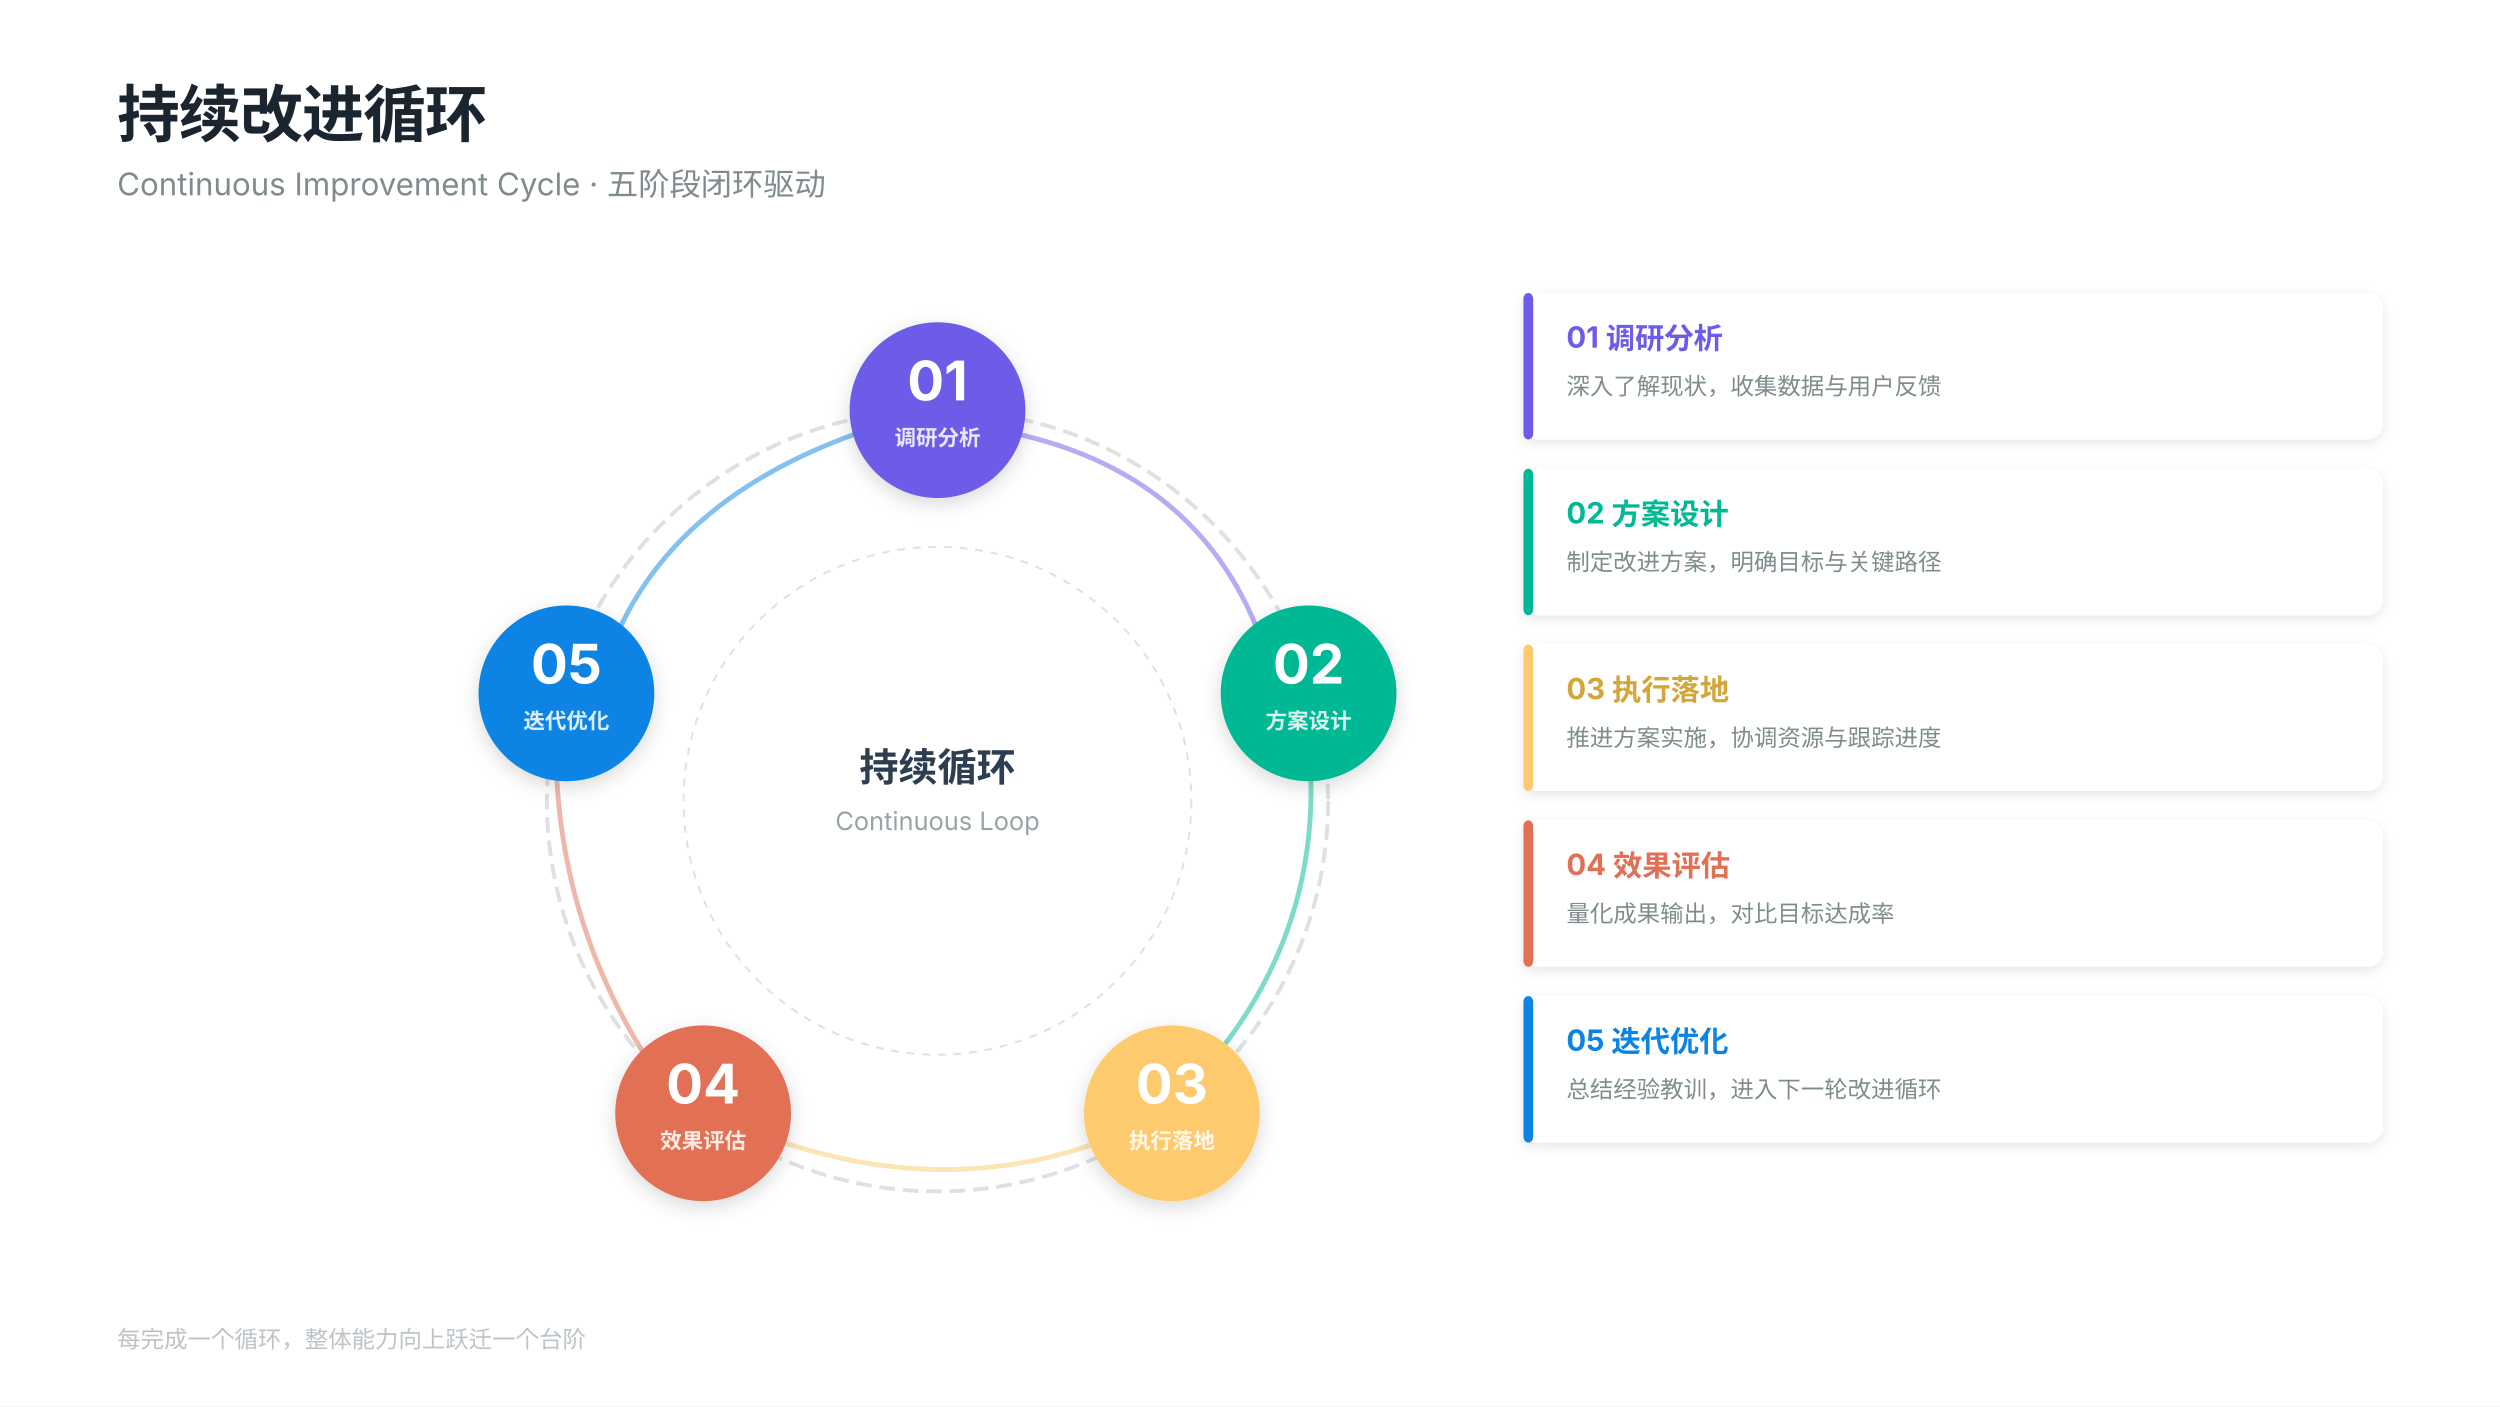
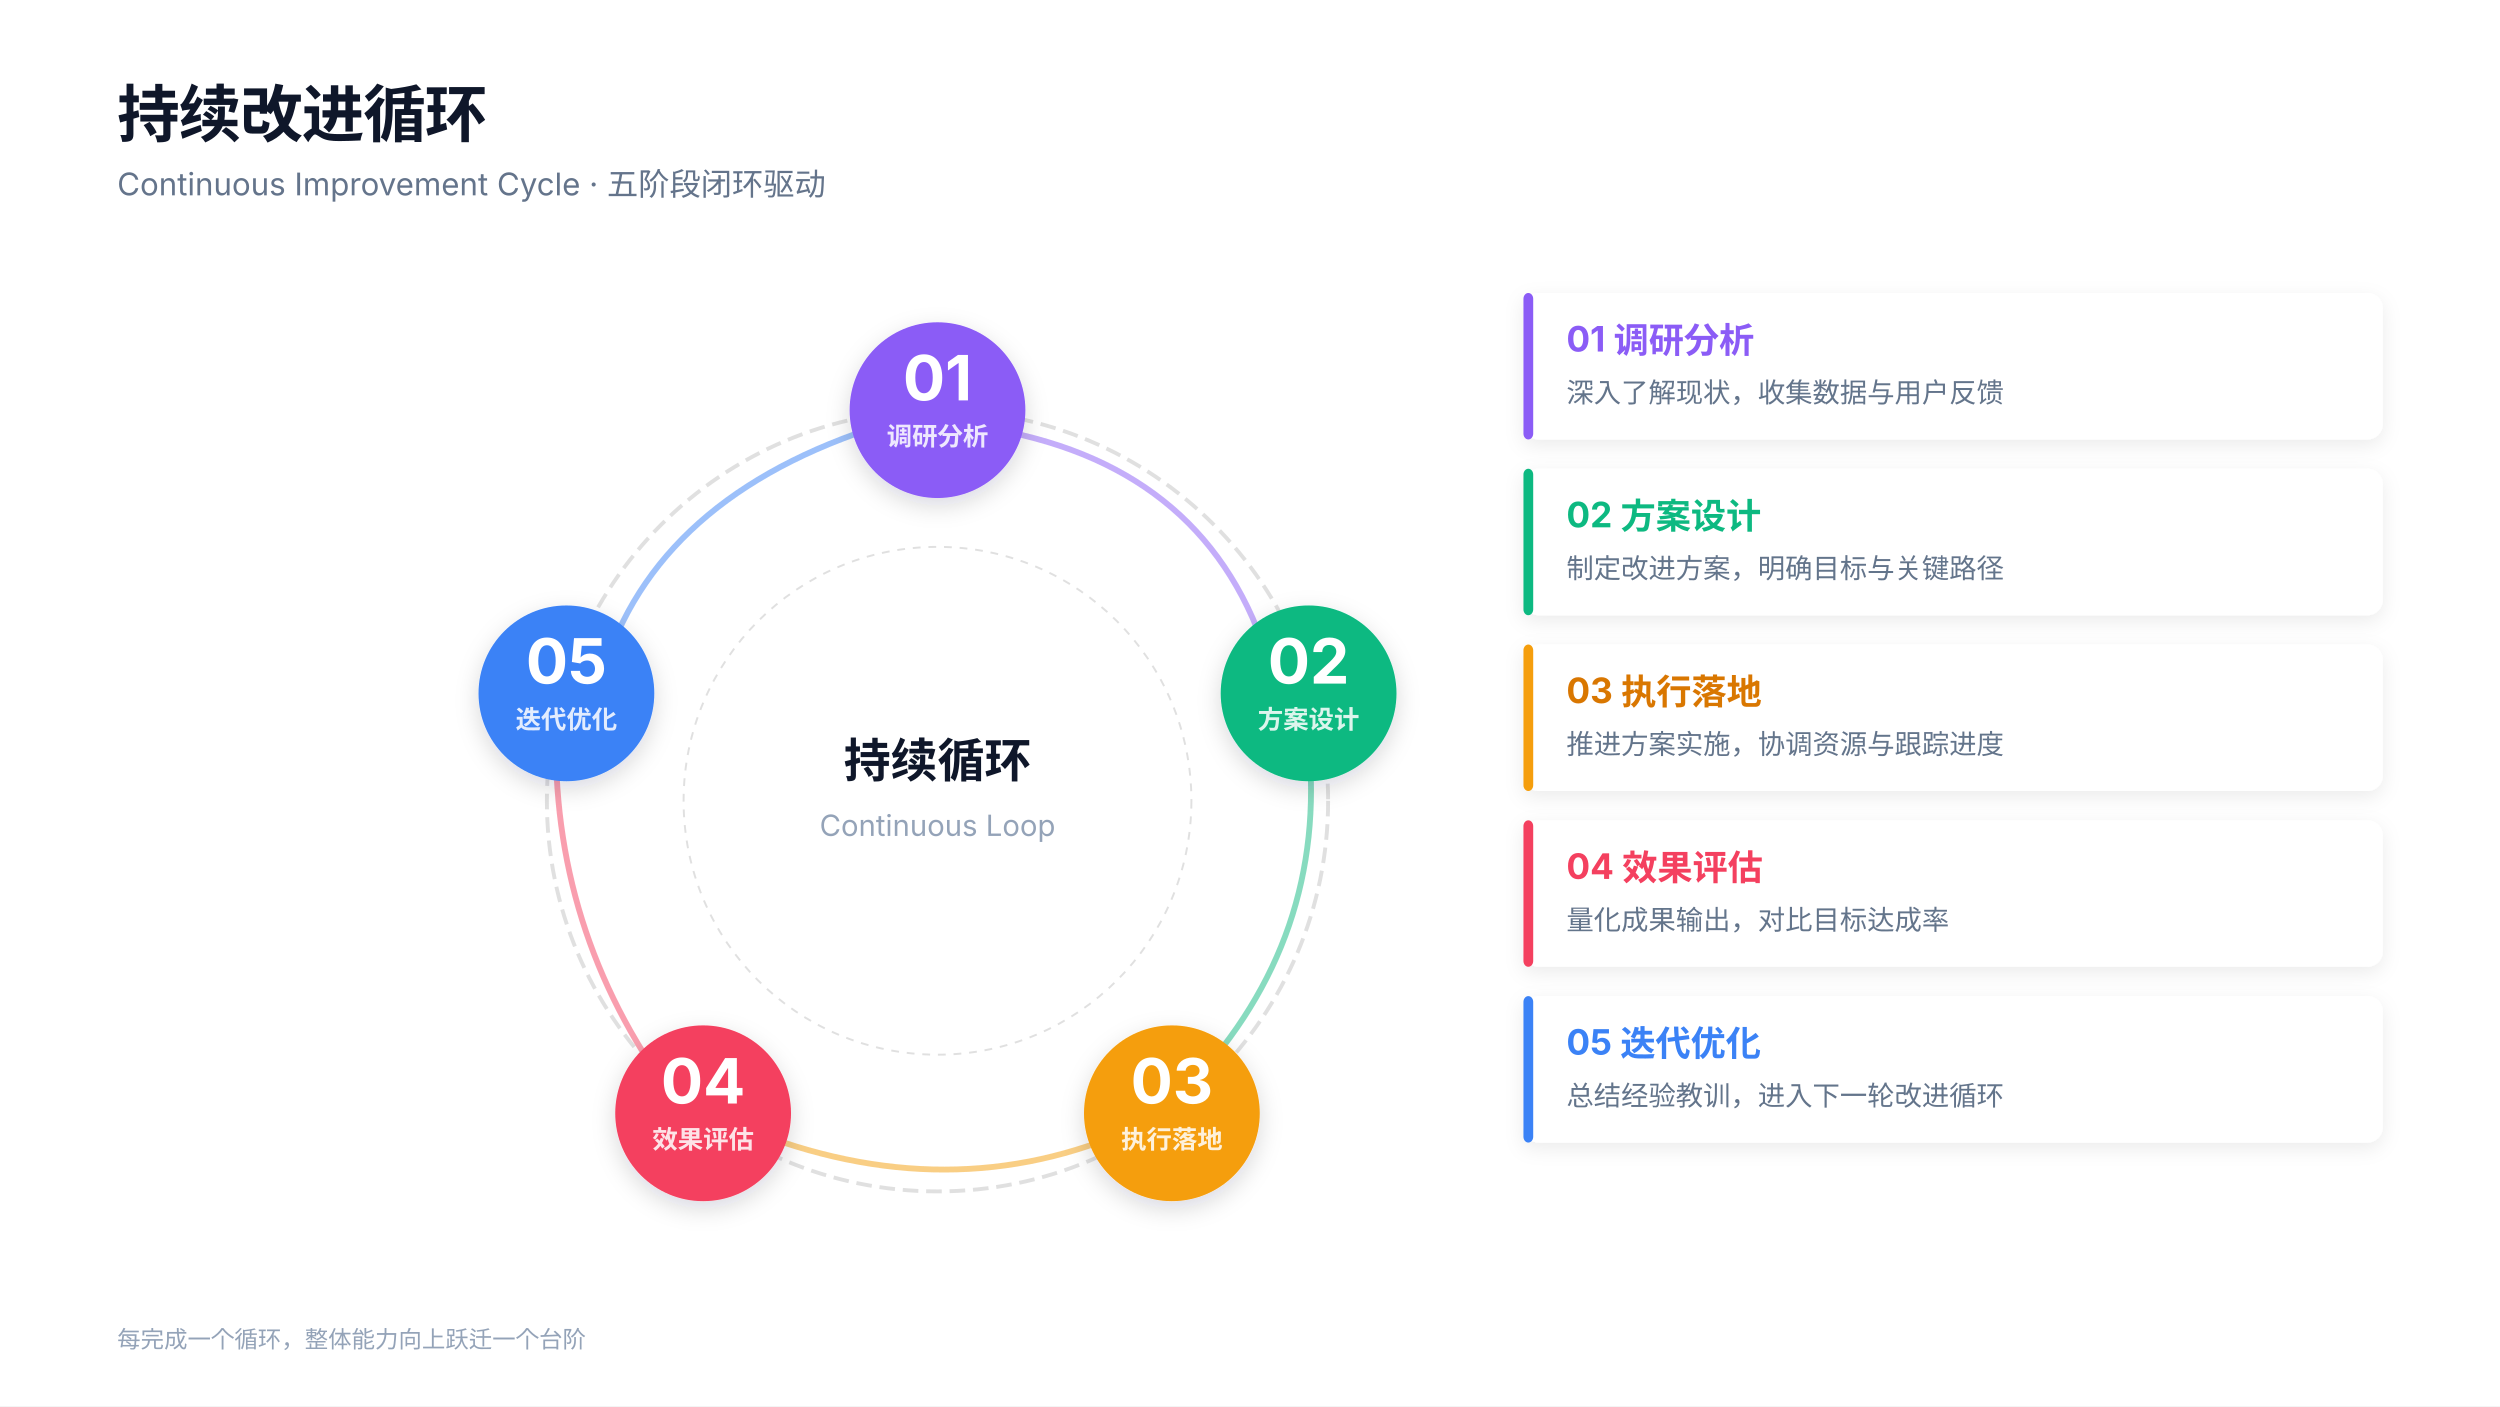
<svg xmlns="http://www.w3.org/2000/svg" viewBox="0 0 1280 720" width="1280" height="720">
  <defs>
    <filter id="nodeShadow" x="-30%" y="-30%" width="160%" height="160%">
-       <feGaussianBlur in="SourceAlpha" stdDeviation="5" />
-       <feOffset dx="0" dy="3" result="offsetblur" />
-       <feComponentTransfer>
-         <feFuncA type="linear" slope="0.15" />
-       </feComponentTransfer>
+       <feGaussianBlur in="SourceAlpha" stdDeviation="6" />
+       <feOffset dx="0" dy="4" result="offsetblur" />
+       <feFlood flood-color="#0F172A" flood-opacity="0.15" result="shadowColor" />
+       <feComposite in="shadowColor" in2="offsetblur" operator="in" result="shadow" />
      <feMerge>
-         <feMergeNode />
+         <feMergeNode in="shadow" />
        <feMergeNode in="SourceGraphic" />
      </feMerge>
    </filter>
    <filter id="cardShadow" x="-20%" y="-20%" width="140%" height="140%">
-       <feGaussianBlur in="SourceAlpha" stdDeviation="3" />
-       <feOffset dx="0" dy="2" result="offsetblur" />
-       <feComponentTransfer>
-         <feFuncA type="linear" slope="0.1" />
-       </feComponentTransfer>
+       <feGaussianBlur in="SourceAlpha" stdDeviation="5" />
+       <feOffset dx="0" dy="3" result="offsetblur" />
+       <feFlood flood-color="#0F172A" flood-opacity="0.08" result="shadowColor" />
+       <feComposite in="shadowColor" in2="offsetblur" operator="in" result="shadow" />
      <feMerge>
-         <feMergeNode />
+         <feMergeNode in="shadow" />
        <feMergeNode in="SourceGraphic" />
      </feMerge>
    </filter>
  </defs>
  <rect width="1280" height="720" fill="#FFFFFF" />
-   <text x="60" y="70" font-family="-apple-system, BlinkMacSystemFont, 'Segoe UI', sans-serif" font-size="32" font-weight="700" fill="#1A252F" letter-spacing="-0.5">持续改进循环</text>
-   <text x="60" y="100" font-family="-apple-system, BlinkMacSystemFont, 'Segoe UI', sans-serif" font-size="16" fill="#7F8C8D">Continuous Improvement Cycle · 五阶段闭环驱动</text>
+   <text x="60" y="70" font-family="-apple-system, BlinkMacSystemFont, 'Segoe UI', sans-serif" font-size="32" font-weight="700" fill="#0F172A" letter-spacing="-0.5">
+     <tspan>持续改进循环</tspan>
+   </text>
+   <text x="60" y="100" font-family="-apple-system, BlinkMacSystemFont, 'Segoe UI', sans-serif" font-size="16" fill="#64748B">
+     <tspan>Continuous Improvement Cycle · 五阶段闭环驱动</tspan>
+   </text>
  <circle cx="480" cy="410" r="200" fill="none" stroke="#E0E0E0" stroke-width="2" stroke-dasharray="8,4" />
  <circle cx="480" cy="410" r="130" fill="none" stroke="#E0E0E0" stroke-width="1" stroke-dasharray="4,4" />
-   <text x="480" y="400" text-anchor="middle" font-family="-apple-system, BlinkMacSystemFont, 'Segoe UI', sans-serif" font-size="20" font-weight="800" fill="#2C3E50">持续循环</text>
-   <text x="480" y="425" text-anchor="middle" font-family="-apple-system, BlinkMacSystemFont, 'Segoe UI', sans-serif" font-size="13" fill="#95A5A6">Continuous Loop</text>
-   <path d="M 510,220 Q 620,240 650,340" stroke="#6C5CE7" stroke-width="2.5" fill="none" stroke-opacity="0.5" />
-   <polygon points="655,340 645,332 648,348" fill="#6C5CE7" fill-opacity="0.6" />
-   <path d="M 670,380 Q 680,480 610,555" stroke="#00B894" stroke-width="2.5" fill="none" stroke-opacity="0.5" />
-   <polygon points="605,558 618,552 610,565" fill="#00B894" fill-opacity="0.6" />
-   <path d="M 575,580 Q 480,620 375,575" stroke="#FDCB6E" stroke-width="2.5" fill="none" stroke-opacity="0.5" />
-   <polygon points="372,572 380,584 368,580" fill="#FDCB6E" fill-opacity="0.6" />
-   <path d="M 340,555 Q 280,470 285,365" stroke="#E17055" stroke-width="2.5" fill="none" stroke-opacity="0.5" />
-   <polygon points="287,360 278,372 294,368" fill="#E17055" fill-opacity="0.6" />
-   <path d="M 310,340 Q 340,250 460,215" stroke="#0984E3" stroke-width="2.5" fill="none" stroke-opacity="0.5" />
-   <polygon points="462,213 452,206 454,222" fill="#0984E3" fill-opacity="0.6" />
-   <circle cx="480" cy="210" r="45" fill="#6C5CE7" filter="url(#nodeShadow)" />
-   <text x="480" y="205" text-anchor="middle" font-family="-apple-system, BlinkMacSystemFont, 'Segoe UI', sans-serif" font-size="28" font-weight="700" fill="#FFFFFF">01</text>
-   <text x="480" y="228" text-anchor="middle" font-family="-apple-system, BlinkMacSystemFont, 'Segoe UI', sans-serif" font-size="11" font-weight="600" fill="#FFFFFF" fill-opacity="0.85">调研分析</text>
-   <circle cx="670" cy="355" r="45" fill="#00B894" filter="url(#nodeShadow)" />
-   <text x="670" y="350" text-anchor="middle" font-family="-apple-system, BlinkMacSystemFont, 'Segoe UI', sans-serif" font-size="28" font-weight="700" fill="#FFFFFF">02</text>
-   <text x="670" y="373" text-anchor="middle" font-family="-apple-system, BlinkMacSystemFont, 'Segoe UI', sans-serif" font-size="11" font-weight="600" fill="#FFFFFF" fill-opacity="0.85">方案设计</text>
-   <circle cx="600" cy="570" r="45" fill="#FDCB6E" filter="url(#nodeShadow)" />
-   <text x="600" y="565" text-anchor="middle" font-family="-apple-system, BlinkMacSystemFont, 'Segoe UI', sans-serif" font-size="28" font-weight="700" fill="#FFFFFF">03</text>
-   <text x="600" y="588" text-anchor="middle" font-family="-apple-system, BlinkMacSystemFont, 'Segoe UI', sans-serif" font-size="11" font-weight="600" fill="#FFFFFF" fill-opacity="0.85">执行落地</text>
-   <circle cx="360" cy="570" r="45" fill="#E17055" filter="url(#nodeShadow)" />
-   <text x="360" y="565" text-anchor="middle" font-family="-apple-system, BlinkMacSystemFont, 'Segoe UI', sans-serif" font-size="28" font-weight="700" fill="#FFFFFF">04</text>
-   <text x="360" y="588" text-anchor="middle" font-family="-apple-system, BlinkMacSystemFont, 'Segoe UI', sans-serif" font-size="11" font-weight="600" fill="#FFFFFF" fill-opacity="0.85">效果评估</text>
-   <circle cx="290" cy="355" r="45" fill="#0984E3" filter="url(#nodeShadow)" />
-   <text x="290" y="350" text-anchor="middle" font-family="-apple-system, BlinkMacSystemFont, 'Segoe UI', sans-serif" font-size="28" font-weight="700" fill="#FFFFFF">05</text>
-   <text x="290" y="373" text-anchor="middle" font-family="-apple-system, BlinkMacSystemFont, 'Segoe UI', sans-serif" font-size="11" font-weight="600" fill="#FFFFFF" fill-opacity="0.85">迭代优化</text>
-   <g filter="url(#cardShadow)">
-     <rect x="780" y="150" width="440" height="75" rx="8" fill="#FFFFFF" />
-     <rect x="780" y="150" width="5" height="75" rx="3" fill="#6C5CE7" />
-     <text x="802" y="178" font-family="-apple-system, BlinkMacSystemFont, 'Segoe UI', sans-serif" font-size="15" font-weight="700" fill="#6C5CE7">01 调研分析</text>
-     <text x="802" y="202" font-family="-apple-system, BlinkMacSystemFont, 'Segoe UI', sans-serif" font-size="12" fill="#7F8C8D">深入了解现状，收集数据与用户反馈</text>
+   <text x="480" y="398" text-anchor="middle" font-family="-apple-system, BlinkMacSystemFont, 'Segoe UI', sans-serif" font-size="24" font-weight="800" fill="#0F172A">
+     <tspan>持续循环</tspan>
+   </text>
+   <text x="480" y="428" text-anchor="middle" font-family="-apple-system, BlinkMacSystemFont, 'Segoe UI', sans-serif" font-size="15" fill="#94A3B8">
+     <tspan>Continuous Loop</tspan>
+   </text>
+   <path d="M 510,220 Q 620,240 650,340" stroke="#8B5CF6" stroke-width="3" fill="none" stroke-opacity="0.5" />
+   <polygon points="655,340 645,332 648,348" fill="#8B5CF6" fill-opacity="0.6" />
+   <path d="M 670,380 Q 680,480 610,555" stroke="#10B981" stroke-width="3" fill="none" stroke-opacity="0.5" />
+   <polygon points="605,558 618,552 610,565" fill="#10B981" fill-opacity="0.6" />
+   <path d="M 575,580 Q 480,620 375,575" stroke="#F59E0B" stroke-width="3" fill="none" stroke-opacity="0.5" />
+   <polygon points="372,572 380,584 368,580" fill="#F59E0B" fill-opacity="0.6" />
+   <path d="M 340,555 Q 280,470 285,365" stroke="#F43F5E" stroke-width="3" fill="none" stroke-opacity="0.5" />
+   <polygon points="287,360 278,372 294,368" fill="#F43F5E" fill-opacity="0.6" />
+   <path d="M 310,340 Q 340,250 460,215" stroke="#3B82F6" stroke-width="3" fill="none" stroke-opacity="0.5" />
+   <polygon points="462,213 452,206 454,222" fill="#3B82F6" fill-opacity="0.6" />
+   <g id="nodes">
+     <g id="node-1">
+       <circle cx="480" cy="210" r="45" fill="#8B5CF6" filter="url(#nodeShadow)" />
+       <text x="480" y="205" text-anchor="middle" font-family="-apple-system, BlinkMacSystemFont, 'Segoe UI', sans-serif" font-size="32" font-weight="700" fill="#FFFFFF">
+         <tspan>01</tspan>
+       </text>
+       <text x="480" y="228" text-anchor="middle" font-family="-apple-system, BlinkMacSystemFont, 'Segoe UI', sans-serif" font-size="13" font-weight="600" fill="#FFFFFF" fill-opacity="0.85">
+         <tspan>调研分析</tspan>
+       </text>
+     </g>
+     <g id="node-2">
+       <circle cx="670" cy="355" r="45" fill="#10B981" filter="url(#nodeShadow)" />
+       <text x="670" y="350" text-anchor="middle" font-family="-apple-system, BlinkMacSystemFont, 'Segoe UI', sans-serif" font-size="32" font-weight="700" fill="#FFFFFF">
+         <tspan>02</tspan>
+       </text>
+       <text x="670" y="373" text-anchor="middle" font-family="-apple-system, BlinkMacSystemFont, 'Segoe UI', sans-serif" font-size="13" font-weight="600" fill="#FFFFFF" fill-opacity="0.85">
+         <tspan>方案设计</tspan>
+       </text>
+     </g>
+     <g id="node-3">
+       <circle cx="600" cy="570" r="45" fill="#F59E0B" filter="url(#nodeShadow)" />
+       <text x="600" y="565" text-anchor="middle" font-family="-apple-system, BlinkMacSystemFont, 'Segoe UI', sans-serif" font-size="32" font-weight="700" fill="#FFFFFF">
+         <tspan>03</tspan>
+       </text>
+       <text x="600" y="588" text-anchor="middle" font-family="-apple-system, BlinkMacSystemFont, 'Segoe UI', sans-serif" font-size="13" font-weight="600" fill="#FFFFFF" fill-opacity="0.85">
+         <tspan>执行落地</tspan>
+       </text>
+     </g>
+     <g id="node-4">
+       <circle cx="360" cy="570" r="45" fill="#F43F5E" filter="url(#nodeShadow)" />
+       <text x="360" y="565" text-anchor="middle" font-family="-apple-system, BlinkMacSystemFont, 'Segoe UI', sans-serif" font-size="32" font-weight="700" fill="#FFFFFF">
+         <tspan>04</tspan>
+       </text>
+       <text x="360" y="588" text-anchor="middle" font-family="-apple-system, BlinkMacSystemFont, 'Segoe UI', sans-serif" font-size="13" font-weight="600" fill="#FFFFFF" fill-opacity="0.85">
+         <tspan>效果评估</tspan>
+       </text>
+     </g>
+     <g id="node-5">
+       <circle cx="290" cy="355" r="45" fill="#3B82F6" filter="url(#nodeShadow)" />
+       <text x="290" y="350" text-anchor="middle" font-family="-apple-system, BlinkMacSystemFont, 'Segoe UI', sans-serif" font-size="32" font-weight="700" fill="#FFFFFF">
+         <tspan>05</tspan>
+       </text>
+       <text x="290" y="373" text-anchor="middle" font-family="-apple-system, BlinkMacSystemFont, 'Segoe UI', sans-serif" font-size="13" font-weight="600" fill="#FFFFFF" fill-opacity="0.85">
+         <tspan>迭代优化</tspan>
+       </text>
+     </g>
  </g>
-   <g filter="url(#cardShadow)">
-     <rect x="780" y="240" width="440" height="75" rx="8" fill="#FFFFFF" />
-     <rect x="780" y="240" width="5" height="75" rx="3" fill="#00B894" />
-     <text x="802" y="268" font-family="-apple-system, BlinkMacSystemFont, 'Segoe UI', sans-serif" font-size="15" font-weight="700" fill="#00B894">02 方案设计</text>
-     <text x="802" y="292" font-family="-apple-system, BlinkMacSystemFont, 'Segoe UI', sans-serif" font-size="12" fill="#7F8C8D">制定改进方案，明确目标与关键路径</text>
+   <g id="cards">
+     <g id="card-1">
+       <g filter="url(#cardShadow)">
+         <rect x="780" y="150" width="440" height="75" rx="8" fill="#FFFFFF" />
+         <rect x="780" y="150" width="5" height="75" rx="3" fill="#8B5CF6" />
+         <text x="802" y="180" font-family="-apple-system, BlinkMacSystemFont, 'Segoe UI', sans-serif" font-size="18" font-weight="700" fill="#8B5CF6">
+           <tspan>01 调研分析</tspan>
+         </text>
+         <text x="802" y="206" font-family="-apple-system, BlinkMacSystemFont, 'Segoe UI', sans-serif" font-size="14" fill="#64748B">
+           <tspan>深入了解现状，收集数据与用户反馈</tspan>
+         </text>
+       </g>
+     </g>
+     <g id="card-2">
+       <g filter="url(#cardShadow)">
+         <rect x="780" y="240" width="440" height="75" rx="8" fill="#FFFFFF" />
+         <rect x="780" y="240" width="5" height="75" rx="3" fill="#10B981" />
+         <text x="802" y="270" font-family="-apple-system, BlinkMacSystemFont, 'Segoe UI', sans-serif" font-size="18" font-weight="700" fill="#10B981">
+           <tspan>02 方案设计</tspan>
+         </text>
+         <text x="802" y="296" font-family="-apple-system, BlinkMacSystemFont, 'Segoe UI', sans-serif" font-size="14" fill="#64748B">
+           <tspan>制定改进方案，明确目标与关键路径</tspan>
+         </text>
+       </g>
+     </g>
+     <g id="card-3">
+       <g filter="url(#cardShadow)">
+         <rect x="780" y="330" width="440" height="75" rx="8" fill="#FFFFFF" />
+         <rect x="780" y="330" width="5" height="75" rx="3" fill="#F59E0B" />
+         <text x="802" y="360" font-family="-apple-system, BlinkMacSystemFont, 'Segoe UI', sans-serif" font-size="18" font-weight="700" fill="#D97706">
+           <tspan>03 执行落地</tspan>
+         </text>
+         <text x="802" y="386" font-family="-apple-system, BlinkMacSystemFont, 'Segoe UI', sans-serif" font-size="14" fill="#64748B">
+           <tspan>推进方案实施，协调资源与跟踪进度</tspan>
+         </text>
+       </g>
+     </g>
+     <g id="card-4">
+       <g filter="url(#cardShadow)">
+         <rect x="780" y="420" width="440" height="75" rx="8" fill="#FFFFFF" />
+         <rect x="780" y="420" width="5" height="75" rx="3" fill="#F43F5E" />
+         <text x="802" y="450" font-family="-apple-system, BlinkMacSystemFont, 'Segoe UI', sans-serif" font-size="18" font-weight="700" fill="#F43F5E">
+           <tspan>04 效果评估</tspan>
+         </text>
+         <text x="802" y="476" font-family="-apple-system, BlinkMacSystemFont, 'Segoe UI', sans-serif" font-size="14" fill="#64748B">
+           <tspan>量化成果输出，对比目标达成率</tspan>
+         </text>
+       </g>
+     </g>
+     <g id="card-5">
+       <g filter="url(#cardShadow)">
+         <rect x="780" y="510" width="440" height="75" rx="8" fill="#FFFFFF" />
+         <rect x="780" y="510" width="5" height="75" rx="3" fill="#3B82F6" />
+         <text x="802" y="540" font-family="-apple-system, BlinkMacSystemFont, 'Segoe UI', sans-serif" font-size="18" font-weight="700" fill="#3B82F6">
+           <tspan>05 迭代优化</tspan>
+         </text>
+         <text x="802" y="566" font-family="-apple-system, BlinkMacSystemFont, 'Segoe UI', sans-serif" font-size="14" fill="#64748B">
+           <tspan>总结经验教训，进入下一轮改进循环</tspan>
+         </text>
+       </g>
+     </g>
  </g>
-   <g filter="url(#cardShadow)">
-     <rect x="780" y="330" width="440" height="75" rx="8" fill="#FFFFFF" />
-     <rect x="780" y="330" width="5" height="75" rx="3" fill="#FDCB6E" />
-     <text x="802" y="358" font-family="-apple-system, BlinkMacSystemFont, 'Segoe UI', sans-serif" font-size="15" font-weight="700" fill="#D4A537">03 执行落地</text>
-     <text x="802" y="382" font-family="-apple-system, BlinkMacSystemFont, 'Segoe UI', sans-serif" font-size="12" fill="#7F8C8D">推进方案实施，协调资源与跟踪进度</text>
-   </g>
-   <g filter="url(#cardShadow)">
-     <rect x="780" y="420" width="440" height="75" rx="8" fill="#FFFFFF" />
-     <rect x="780" y="420" width="5" height="75" rx="3" fill="#E17055" />
-     <text x="802" y="448" font-family="-apple-system, BlinkMacSystemFont, 'Segoe UI', sans-serif" font-size="15" font-weight="700" fill="#E17055">04 效果评估</text>
-     <text x="802" y="472" font-family="-apple-system, BlinkMacSystemFont, 'Segoe UI', sans-serif" font-size="12" fill="#7F8C8D">量化成果输出，对比目标达成率</text>
-   </g>
-   <g filter="url(#cardShadow)">
-     <rect x="780" y="510" width="440" height="75" rx="8" fill="#FFFFFF" />
-     <rect x="780" y="510" width="5" height="75" rx="3" fill="#0984E3" />
-     <text x="802" y="538" font-family="-apple-system, BlinkMacSystemFont, 'Segoe UI', sans-serif" font-size="15" font-weight="700" fill="#0984E3">05 迭代优化</text>
-     <text x="802" y="562" font-family="-apple-system, BlinkMacSystemFont, 'Segoe UI', sans-serif" font-size="12" fill="#7F8C8D">总结经验教训，进入下一轮改进循环</text>
-   </g>
-   <text x="60" y="690" font-family="-apple-system, BlinkMacSystemFont, 'Segoe UI', sans-serif" font-size="12" fill="#BDC3C7">每完成一个循环，整体能力向上跃迁一个台阶</text>
+   <text x="60" y="690" font-family="-apple-system, BlinkMacSystemFont, 'Segoe UI', sans-serif" font-size="12" fill="#94A3B8">
+     <tspan>每完成一个循环，整体能力向上跃迁一个台阶</tspan>
+   </text>
</svg>
